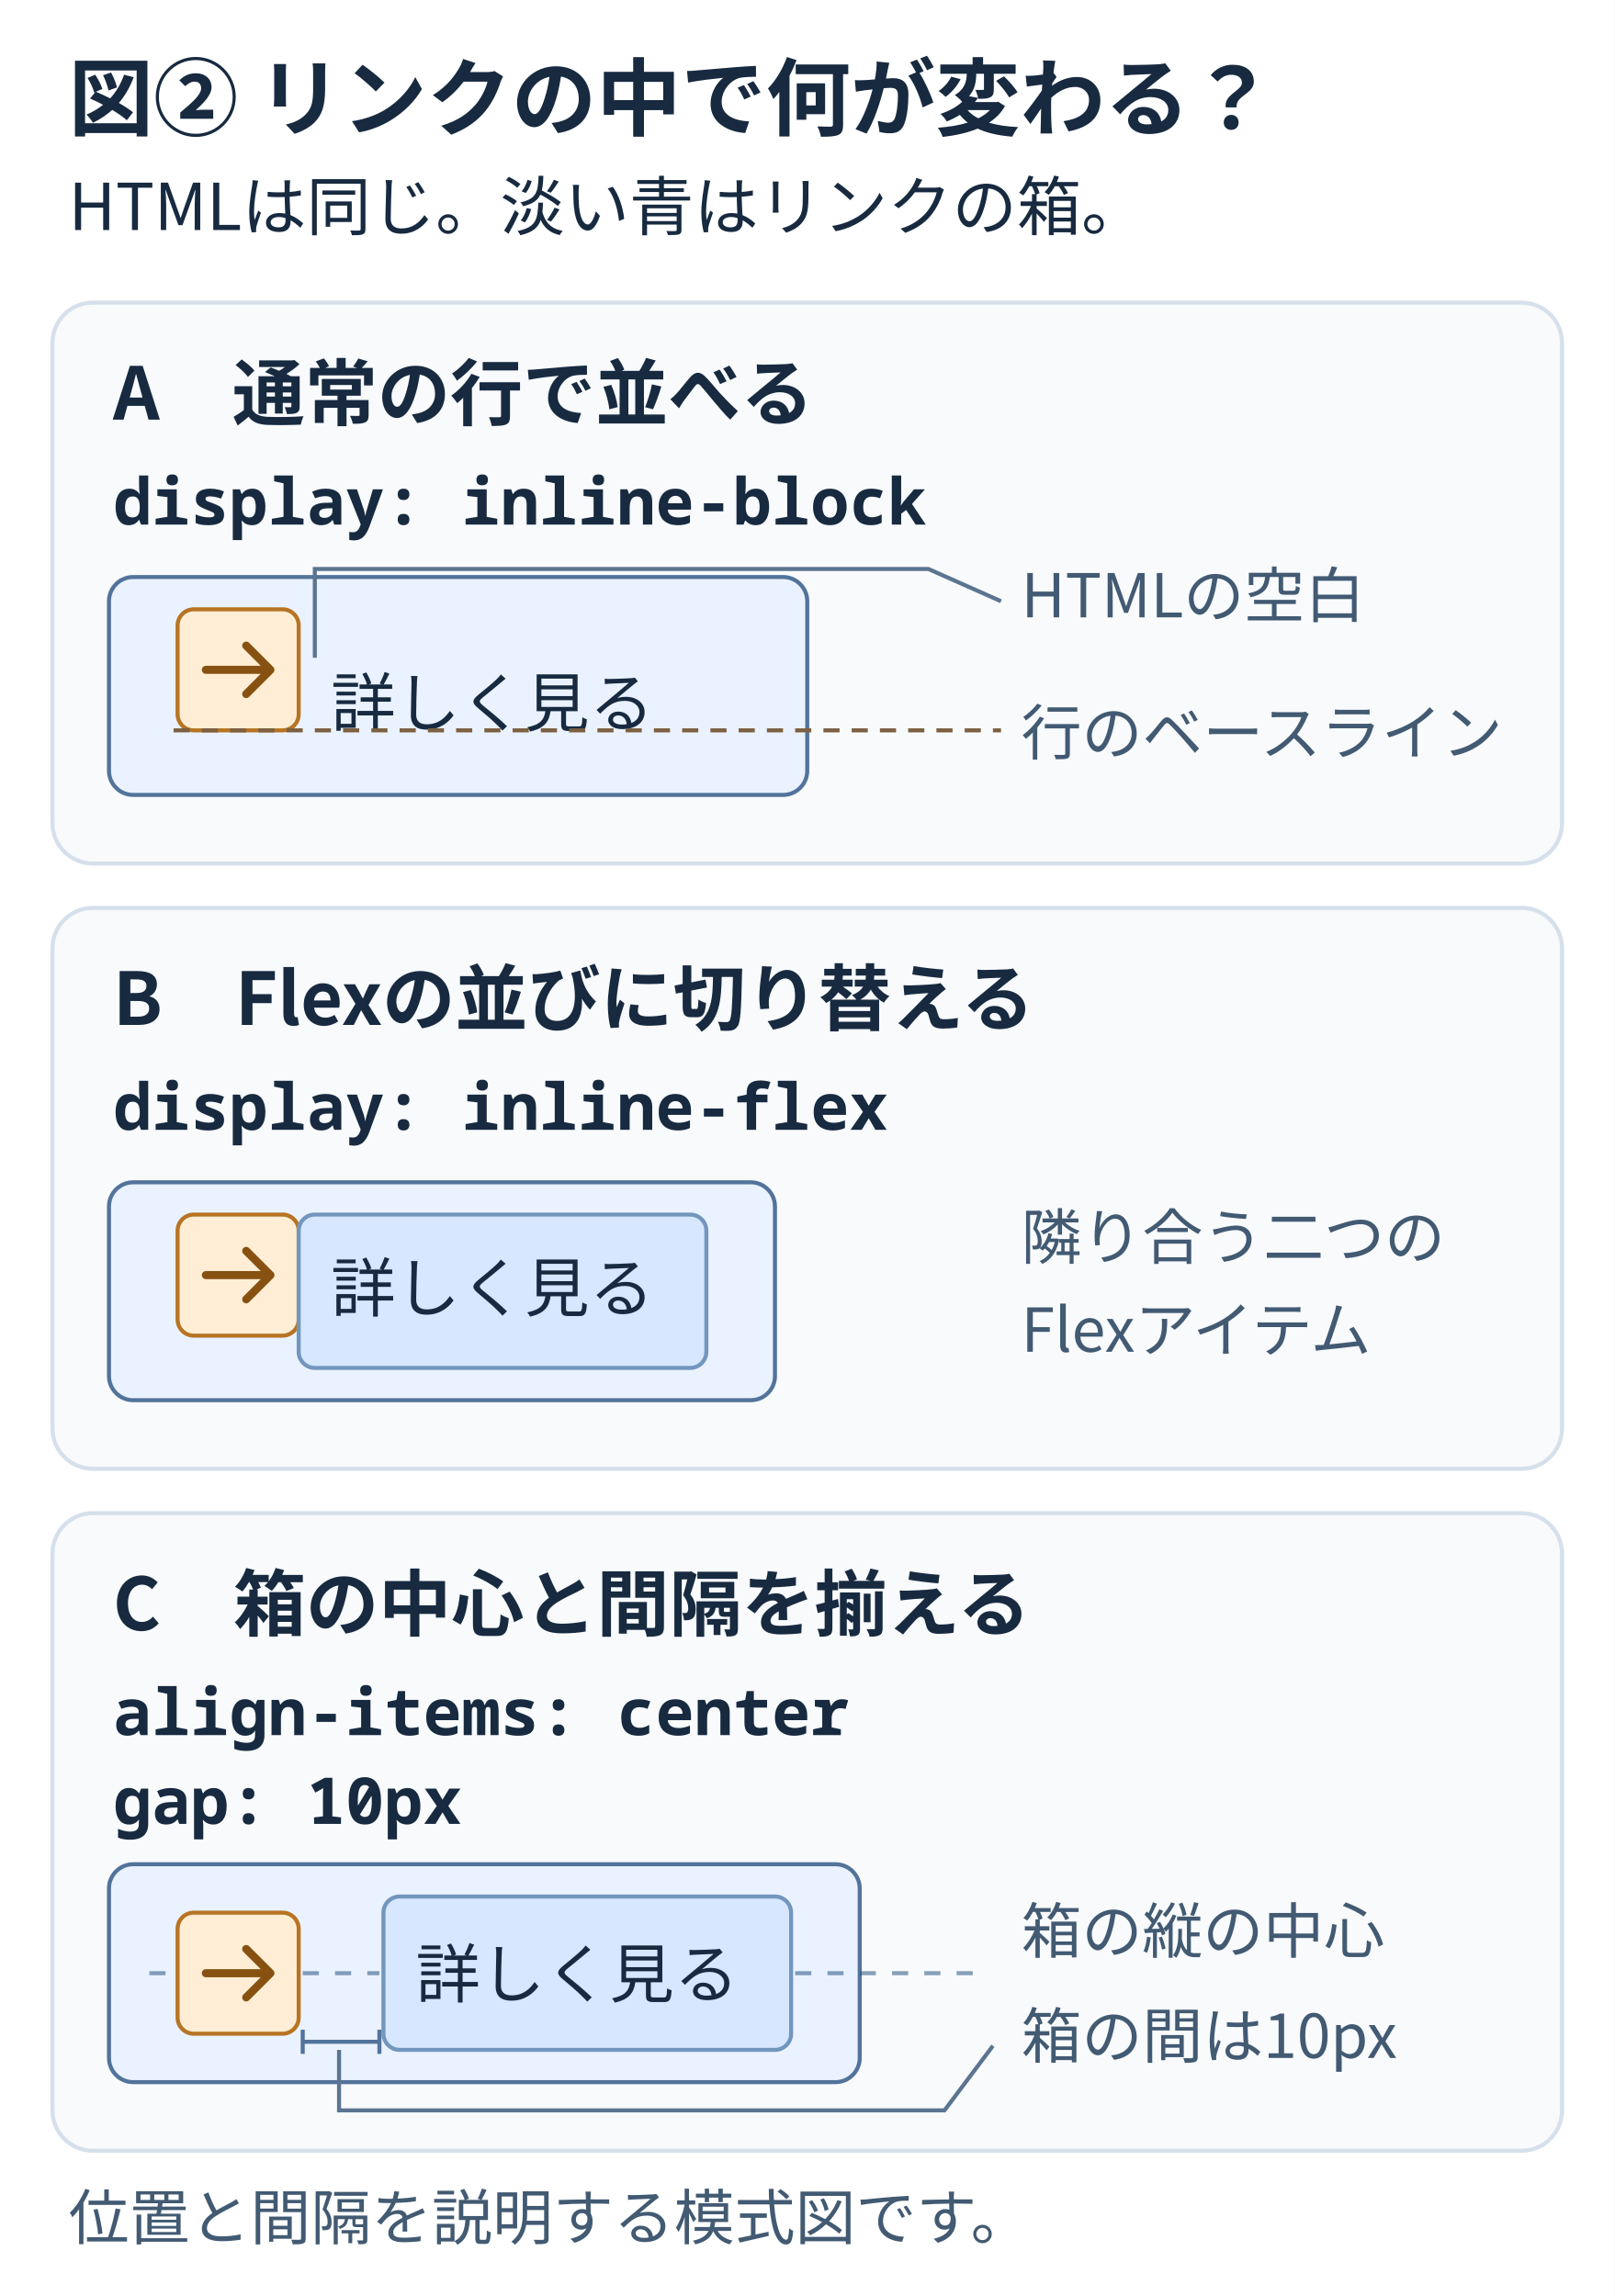
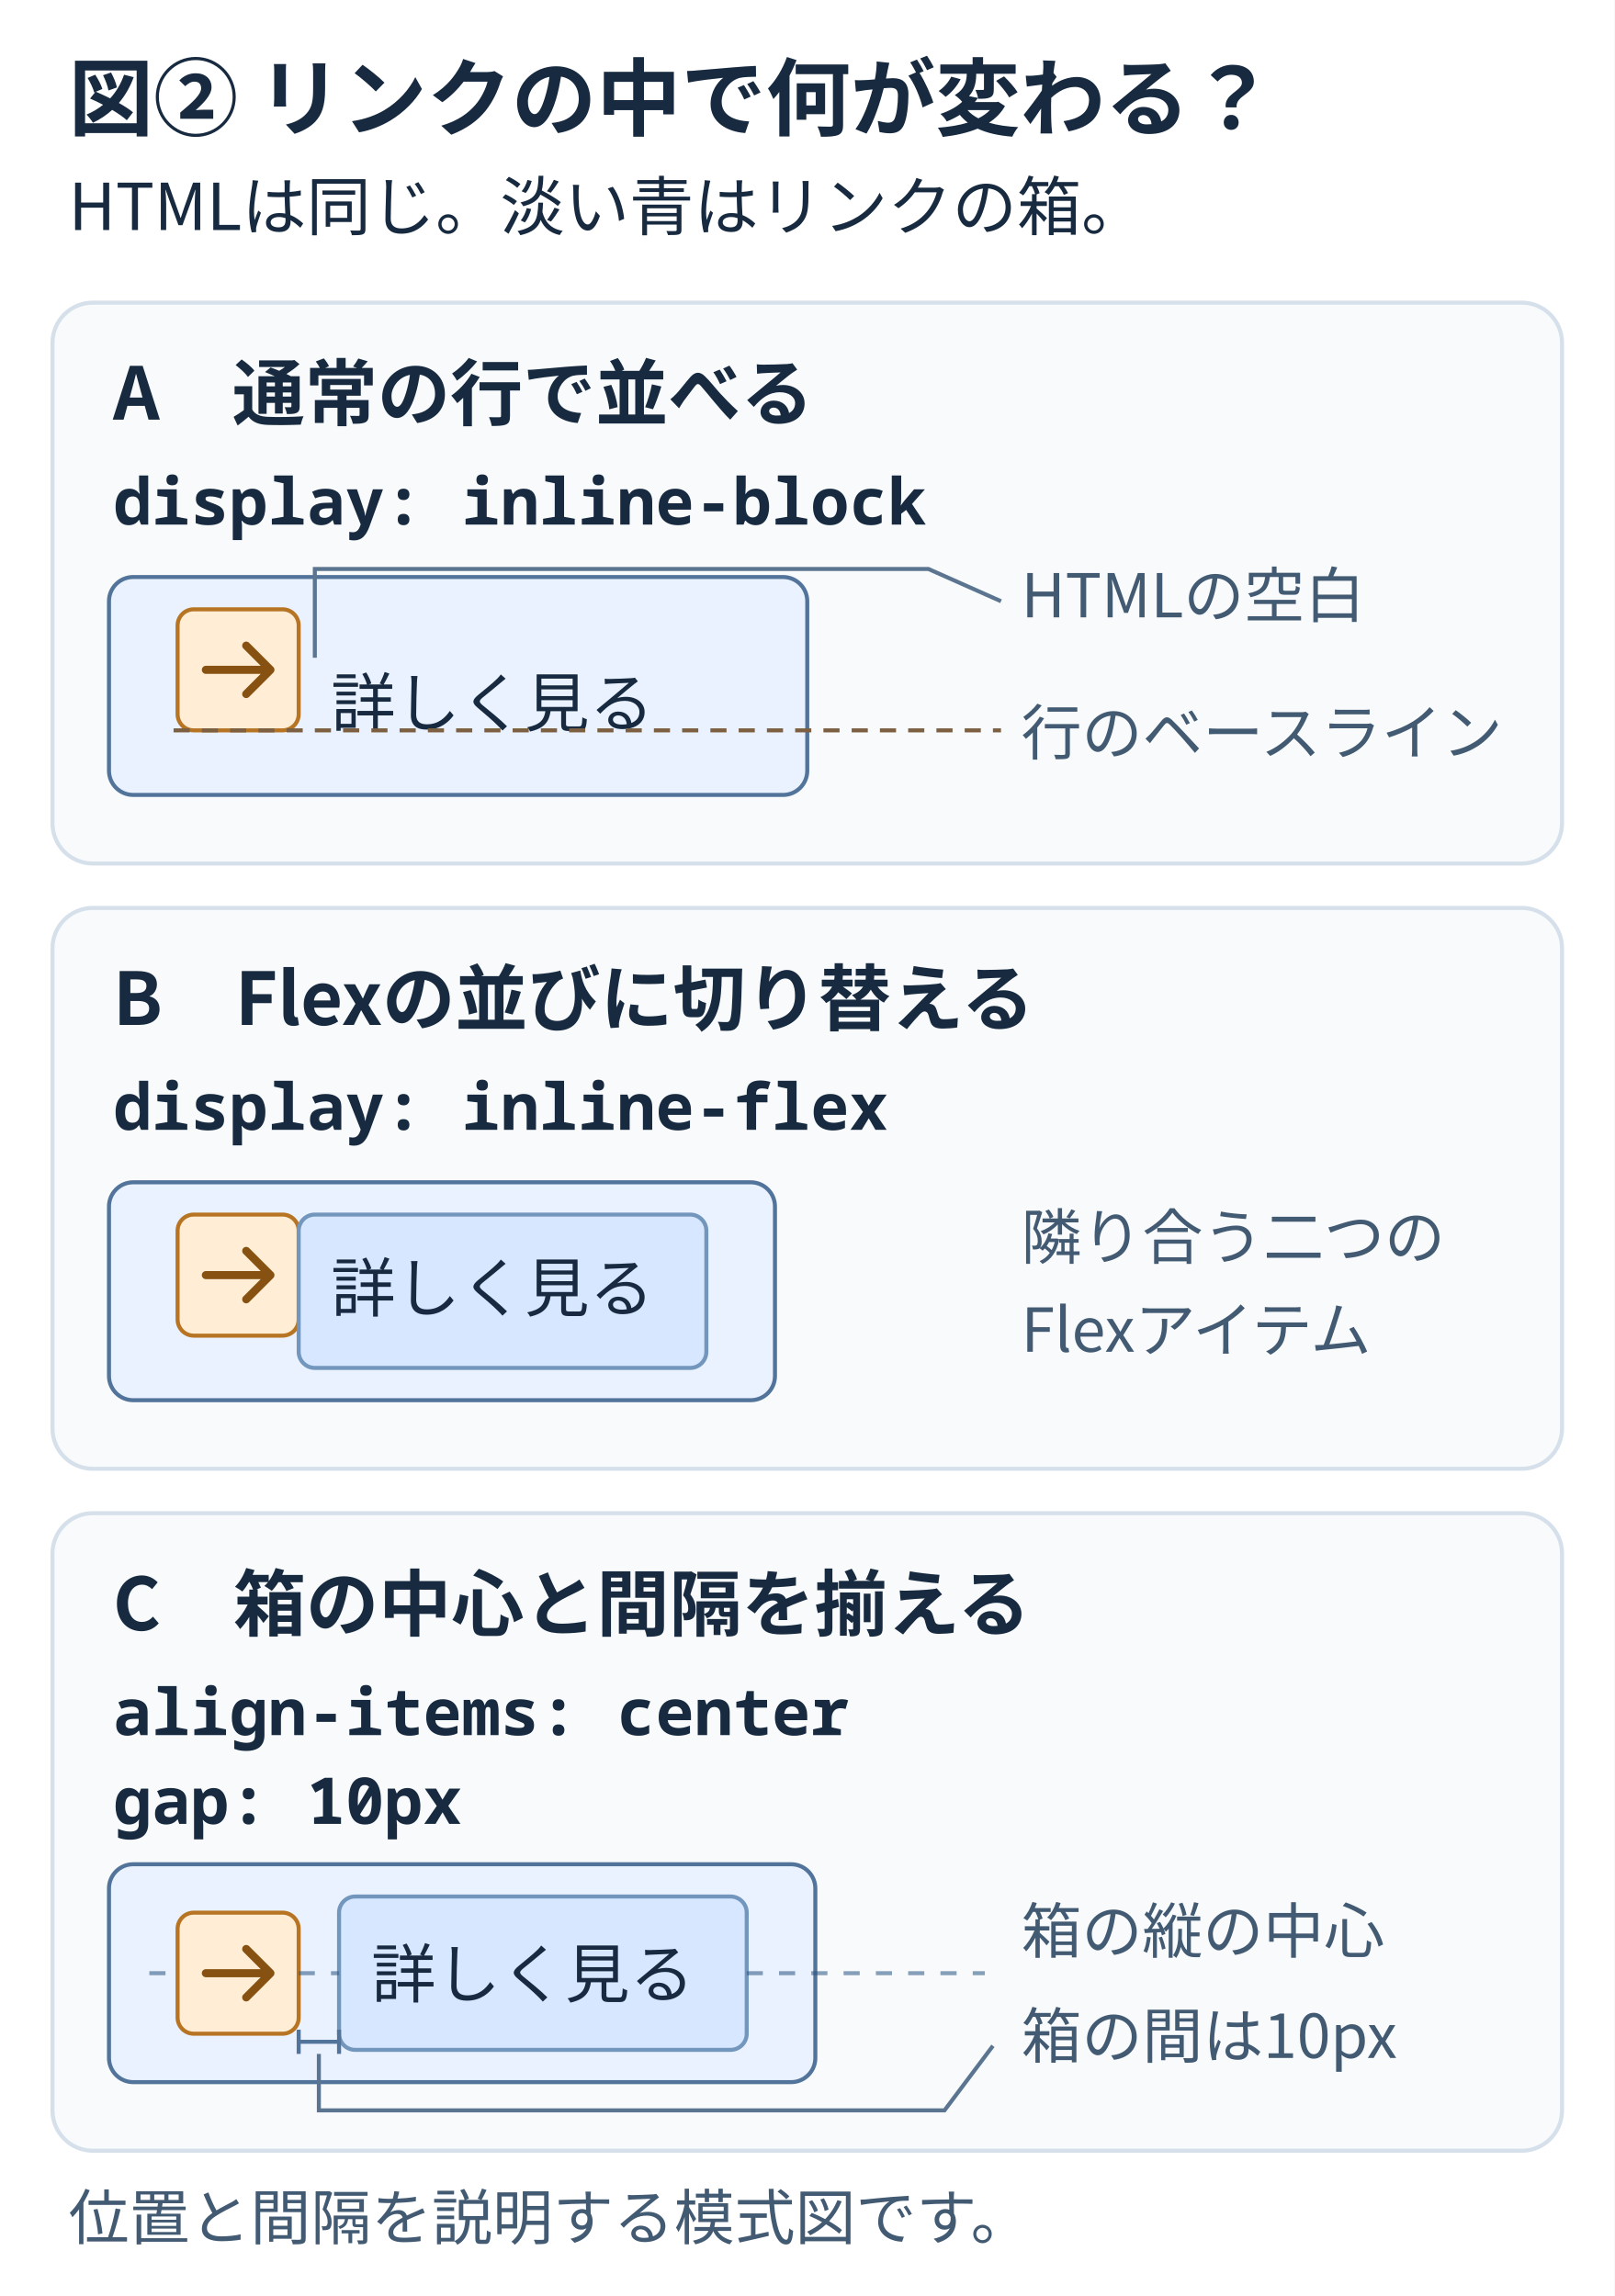
<svg xmlns="http://www.w3.org/2000/svg" width="400" height="569" viewBox="0 0 400 569" role="img" aria-labelledby="title desc">
  <defs>
    <g id="icon">
      <rect width="30" height="30" rx="4" fill="#ffeed5" stroke="#b77423" />
      <path d="M7 15h16m-6-6 6 6-6 6" fill="none" stroke="#875211" stroke-width="2" stroke-linecap="round" stroke-linejoin="round" />
    </g>
    <style>
      text {font-family:"Noto Sans CJK JP","Noto Sans JP","Yu Gothic",Meiryo,sans-serif;fill:#172a40}
      .head {font-size:21px;font-weight:700}
      .label {font-size:18px;font-weight:700}
      .copy {font-size:16px}
      .note {font-size:15px;fill:#425a72}
      .code {font-family:Consolas,"Noto Sans Mono",monospace;font-size:16px;font-weight:600}
      .stage {fill:#f8fafc;stroke:#d5e0eb}
      .link {fill:#eaf2ff;stroke:#52739a}
      .text-item {fill:#d6e7ff;stroke:#7396bd}
      .callout {stroke:#5b7490;fill:none}
    </style>
  </defs>
  <rect width="400" height="569" fill="#fff" />
  <text class="head" x="17" y="32">図② リンクの中で何が変わる？</text>
  <text class="copy" x="17" y="57">HTMLは同じ。淡い青はリンクの箱。</text>
  <rect class="stage" x="13" y="75" width="374" height="139" rx="10" />
  <text class="label" x="28" y="104">A　通常の行で並べる</text>
  <text class="code" x="28" y="130">display: inline-block</text>
  <rect class="link" x="27" y="143" width="173" height="54" rx="6" />
  <use href="#icon" x="44" y="151" />
  <text class="copy" x="82" y="180">詳しく見る</text>
  <path d="M43 181H248" stroke="#7c6041" stroke-dasharray="4 3" />
  <path class="callout" d="M78 163v-22H230l18 8" />
  <text class="note" x="253" y="153">HTMLの空白</text>
  <text class="note" x="253" y="187">行のベースライン</text>
  <rect class="stage" x="13" y="225" width="374" height="139" rx="10" />
  <text class="label" x="28" y="254">B　Flexの並びに切り替える</text>
  <text class="code" x="28" y="280">display: inline-flex</text>
  <rect class="link" x="27" y="293" width="165" height="54" rx="6" />
  <use href="#icon" x="44" y="301" />
  <rect class="text-item" x="74" y="301" width="101" height="38" rx="4" />
  <text class="copy" x="82" y="325">詳しく見る</text>
  <text class="note" x="253" y="312">隣り合う二つの</text>
  <text class="note" x="253" y="335">Flexアイテム</text>
  <rect class="stage" x="13" y="375" width="374" height="158" rx="10" />
  <text class="label" x="28" y="404">C　箱の中心と間隔を揃える</text>
  <text class="code" x="28" y="430">align-items: center</text>
  <text class="code" x="28" y="452">gap: 10px</text>
-   <rect class="link" x="27" y="462" width="186" height="54" rx="6" />
+   <rect class="link" x="27" y="462" width="175" height="54" rx="6" />
  <use href="#icon" x="44" y="474" />
-   <rect class="text-item" x="95" y="470" width="101" height="38" rx="4" />
-   <text class="copy" x="103" y="495">詳しく見る</text>
-   <path d="M37 489H43M75 489H94M197 489H244" stroke="#285480" stroke-dasharray="4 4" opacity=".55" />
+   <rect class="text-item" x="84" y="470" width="101" height="38" rx="4" />
+   <text class="copy" x="92" y="495">詳しく見る</text>
+   <path d="M37 489H43M74 489H84M185 489H244" stroke="#285480" stroke-dasharray="4 4" opacity=".55" />
  <text class="note" x="253" y="484">箱の縦の中心</text>
-   <path d="M75 503v6m19-6v6m-19-3h19" stroke="#52739a" />
+   <path d="M74 503v6m10-6v6m-10-3h10" stroke="#52739a" />
  <text class="note" x="253" y="510">箱の間は10px</text>
-   <path class="callout" d="M84 508v15h150l12-16" />
+   <path class="callout" d="M79 509v14h155l12-16" />
  <text class="note" x="17" y="555">位置と間隔を説明する模式図です。</text>
</svg>
